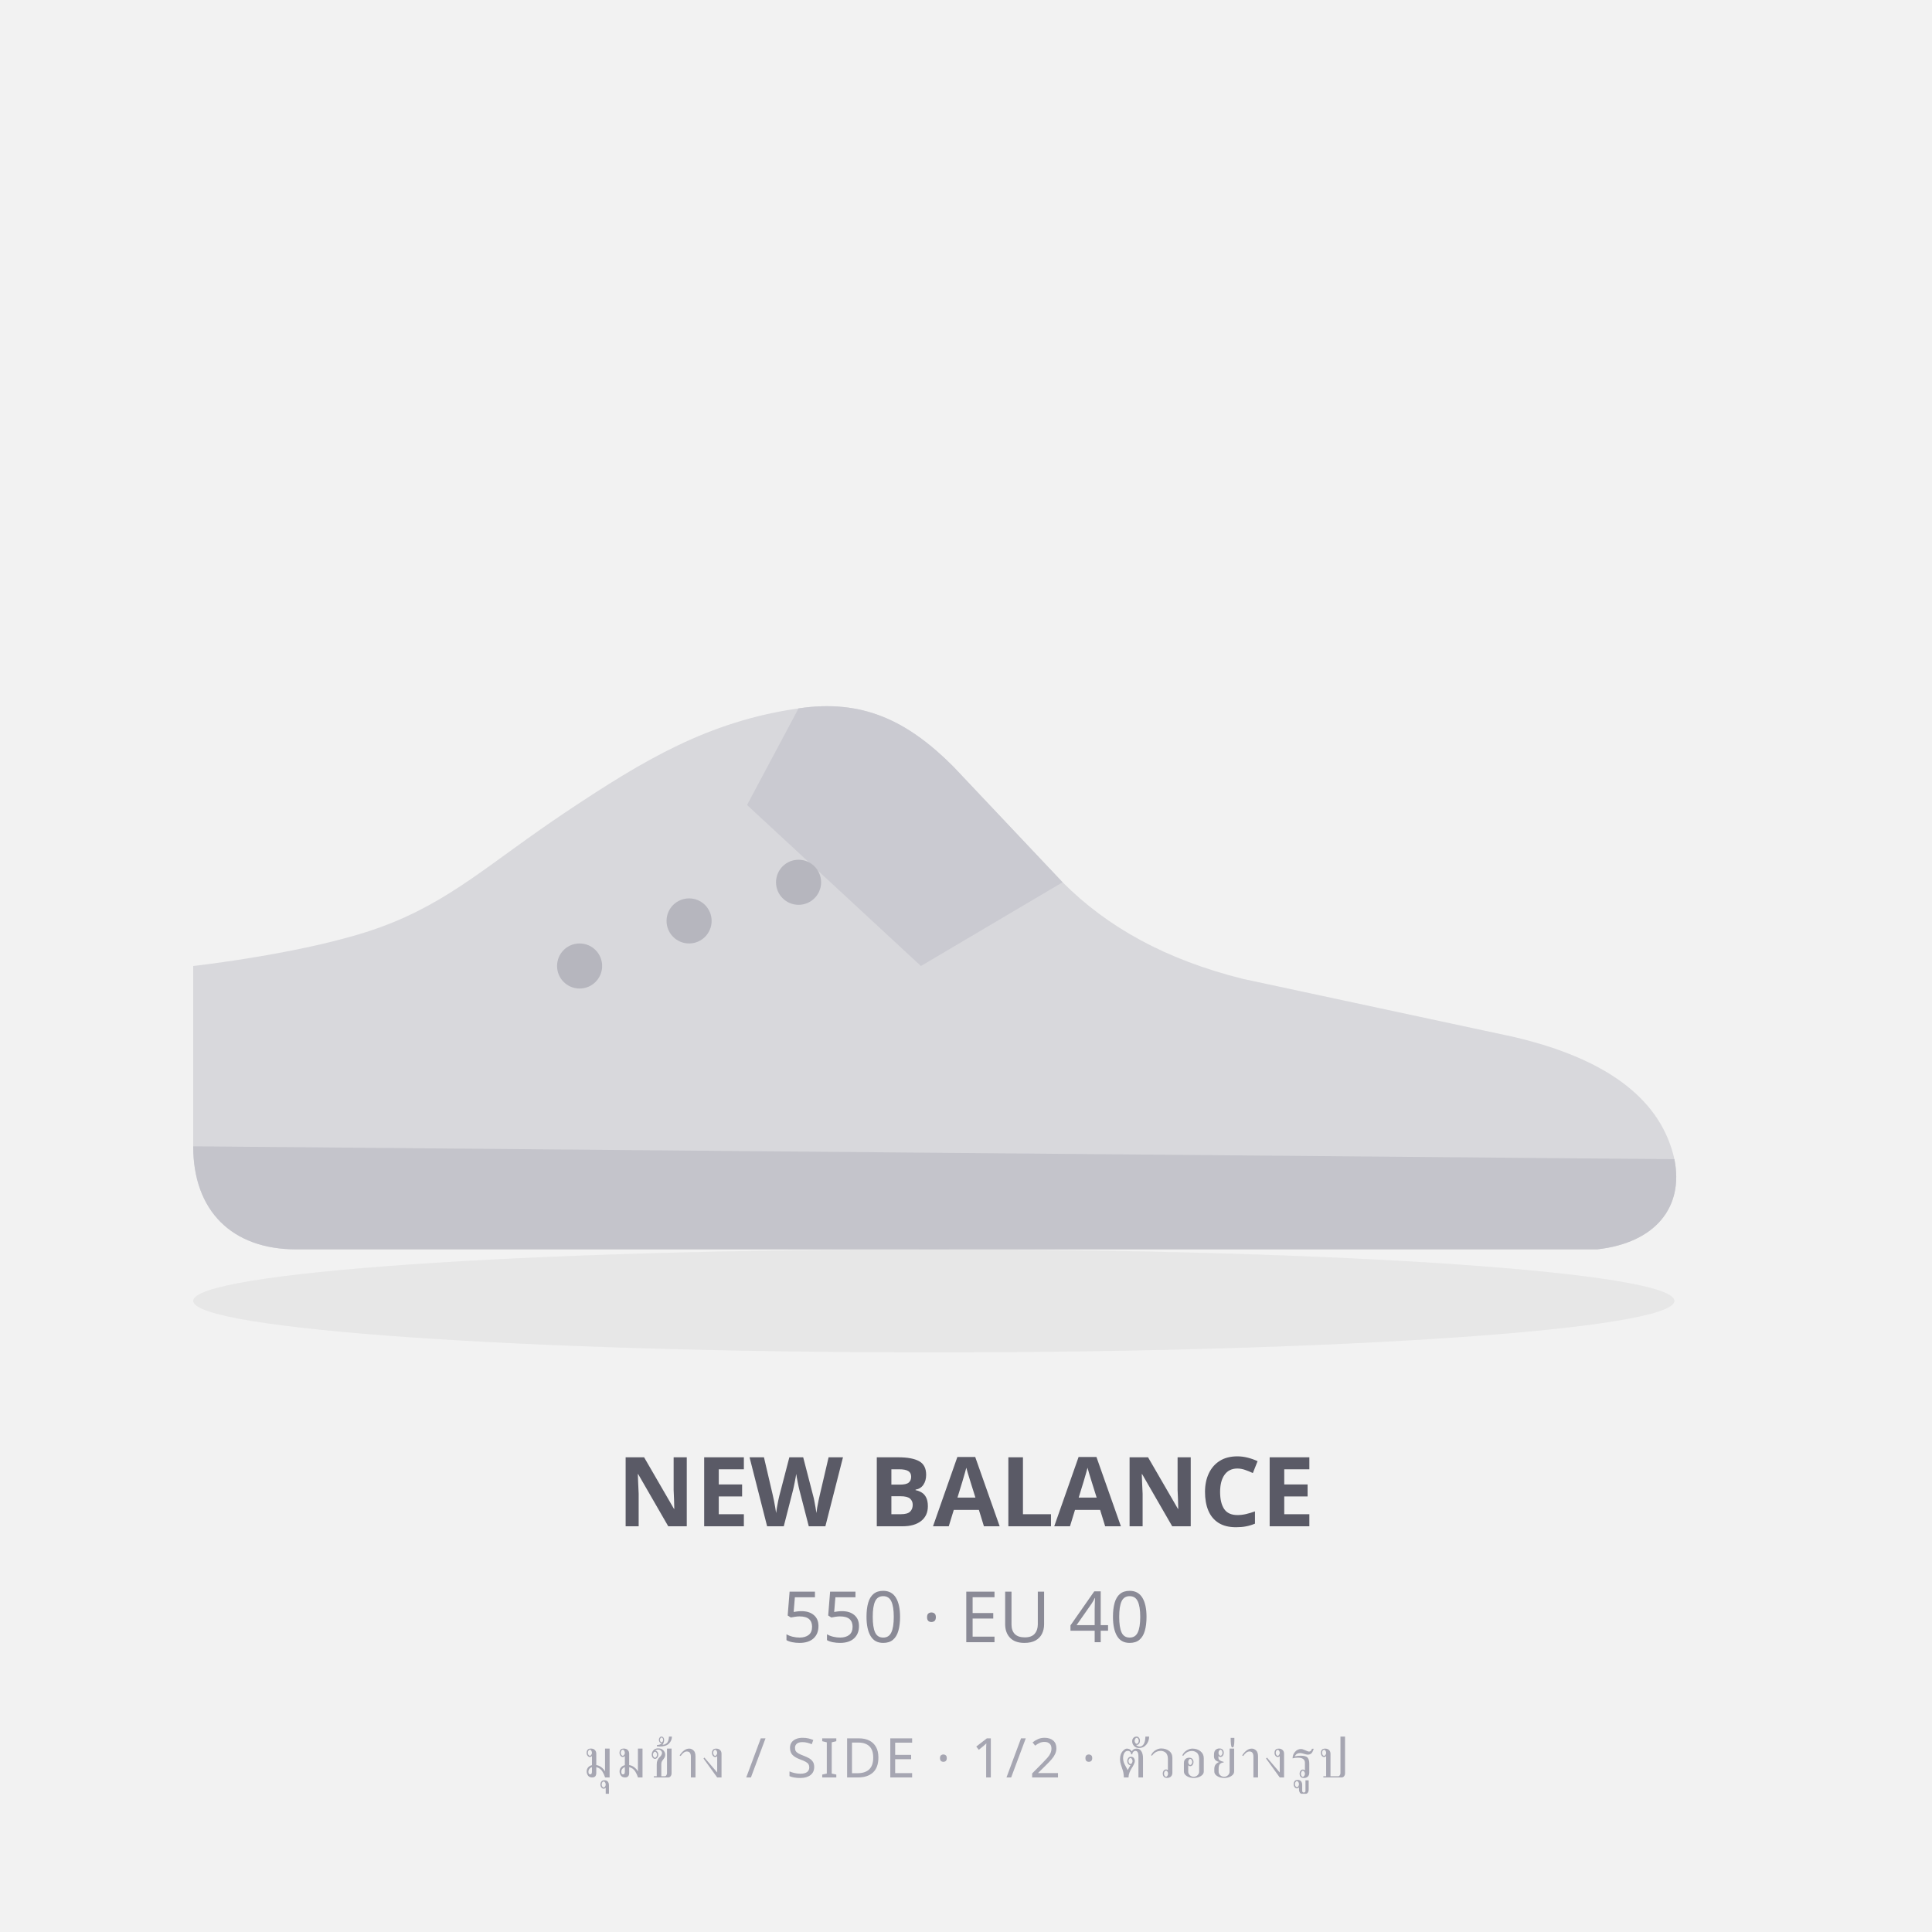
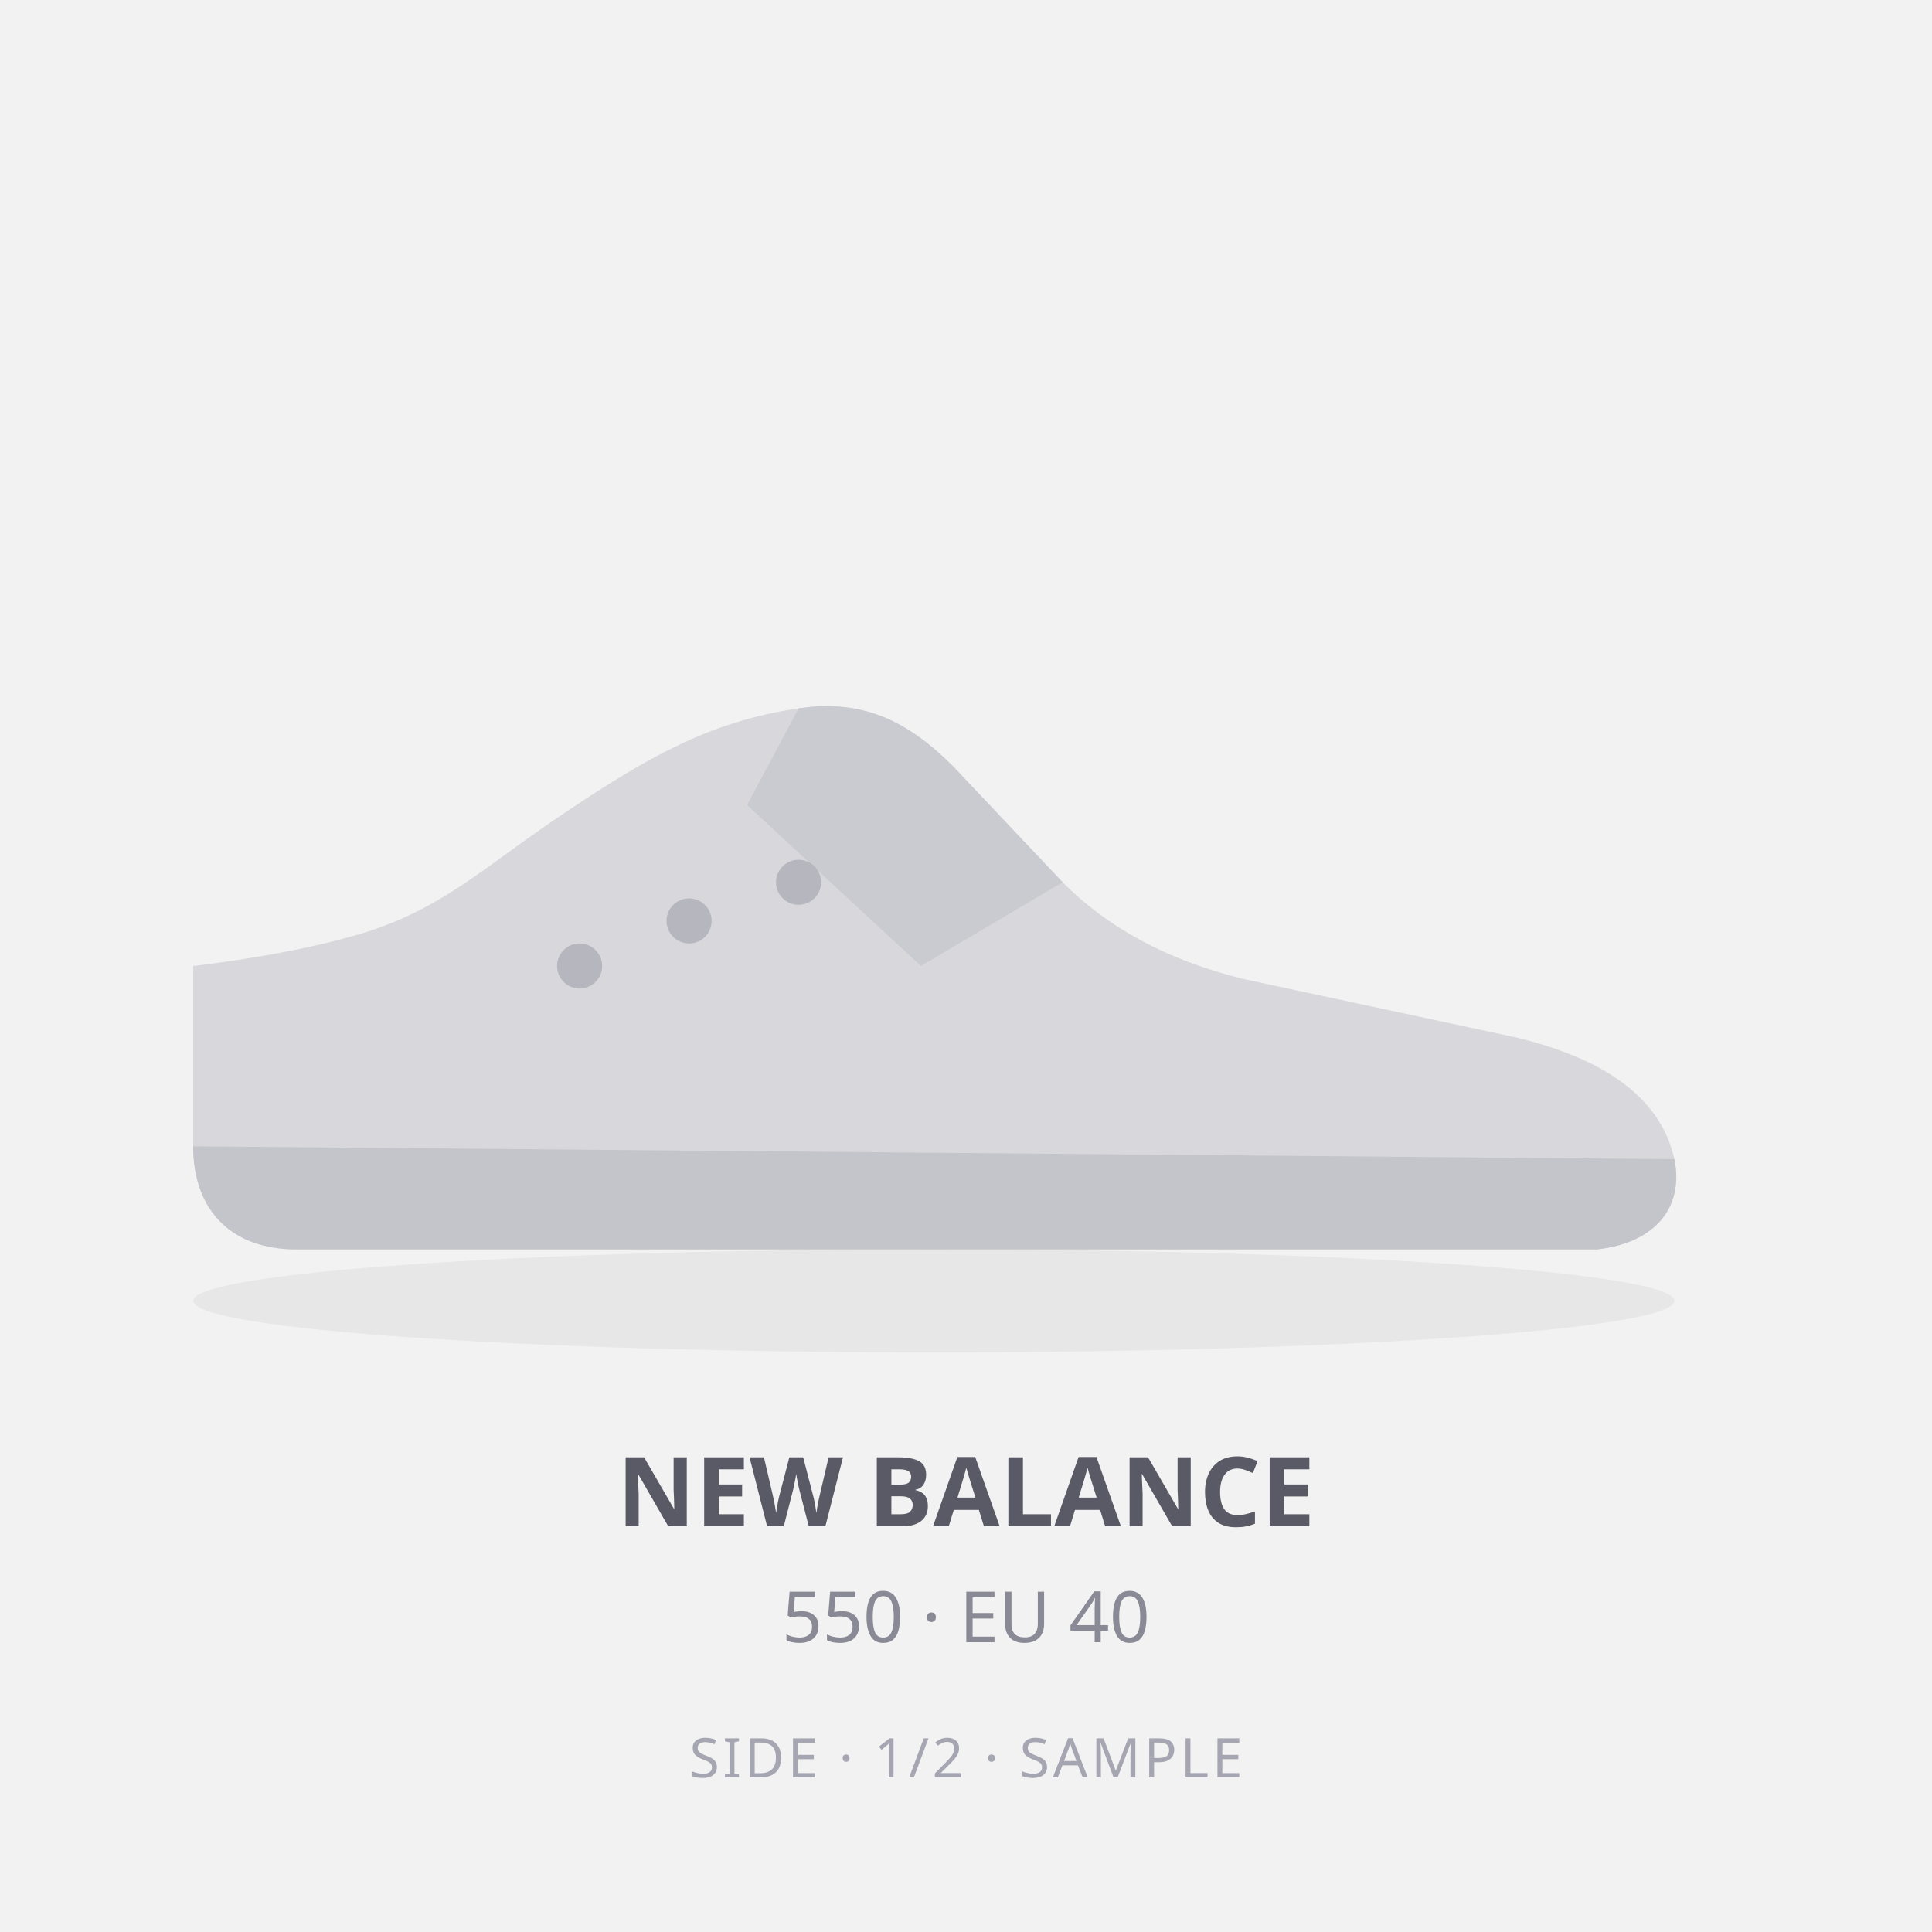
<svg xmlns="http://www.w3.org/2000/svg" viewBox="0 0 600 600" width="600" height="600" role="img" aria-labelledby="t">
  <rect width="600" height="600" fill="#F2F2F2" />
  <g transform="translate(300 300) rotate(0) scale(1) translate(-300 -300)">
    <ellipse cx="290" cy="404" rx="230" ry="16" fill="#000" opacity="0.05" />
    <path d="M60 300 C60 300 96 296 118 288 C140 280 152 268 176 252 C200 236 220 224 248 220 C268 217 282 224 296 238 L330 274 C344 288 362 298 386 304 L470 322 C500 329 516 342 520 360 C523 375 514 386 496 388 L92 388 C72 388 60 376 60 356 Z" fill="#D8D8DC" />
    <path d="M60 356 L520 360 C523 375 514 386 496 388 L92 388 C72 388 60 376 60 356 Z" fill="#C4C4CB" />
    <path d="M248 220 C268 217 282 224 296 238 L330 274 L286 300 L232 250 Z" fill="#CACAD1" />
    <circle cx="180" cy="300" r="7" fill="#B6B6BE" />
    <circle cx="214" cy="286" r="7" fill="#B6B6BE" />
    <circle cx="248" cy="274" r="7" fill="#B6B6BE" />
  </g>
  <text x="300" y="474" font-family="Kanit, 'Segoe UI', Tahoma, sans-serif" font-size="30" font-weight="700" fill="#5A5A66" text-anchor="middle">NEW BALANCE</text>
  <text x="300" y="510" font-family="Anuphan, 'Segoe UI', Tahoma, sans-serif" font-size="22" fill="#8A8A96" text-anchor="middle">550 · EU 40</text>
-   <text x="300" y="552" font-family="Anuphan, 'Segoe UI', Tahoma, sans-serif" font-size="17" letter-spacing="1" fill="#A6A6B2" text-anchor="middle">มุมข้าง / SIDE · 1/2 · ตัวอย่างรูป</text>
+   <text x="300" y="552" font-family="Anuphan, 'Segoe UI', Tahoma, sans-serif" font-size="17" letter-spacing="1" fill="#A6A6B2" text-anchor="middle">SIDE · 1/2 · SAMPLE</text>
</svg>
